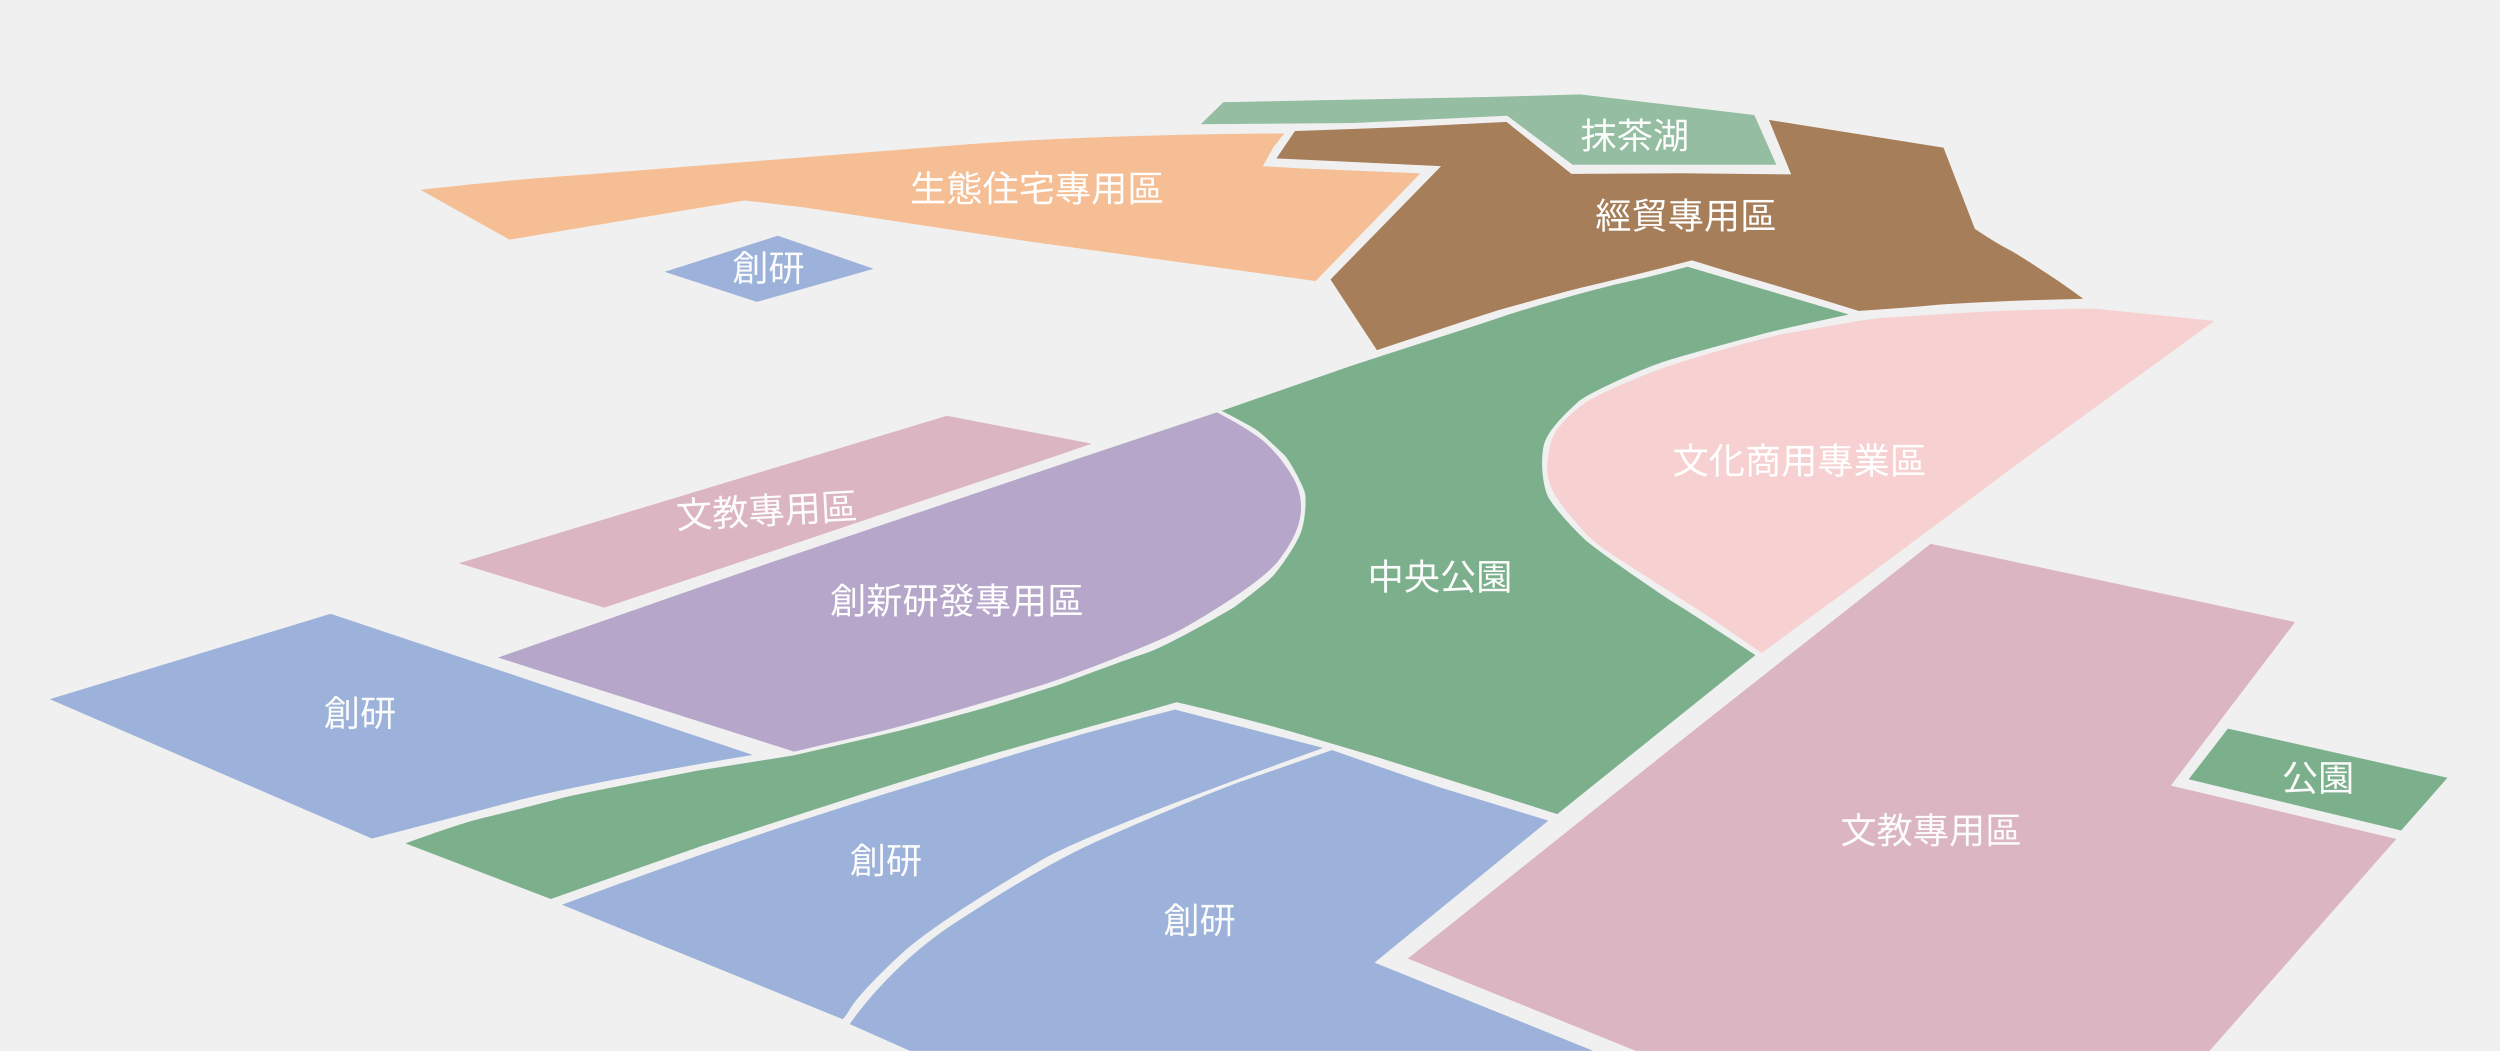
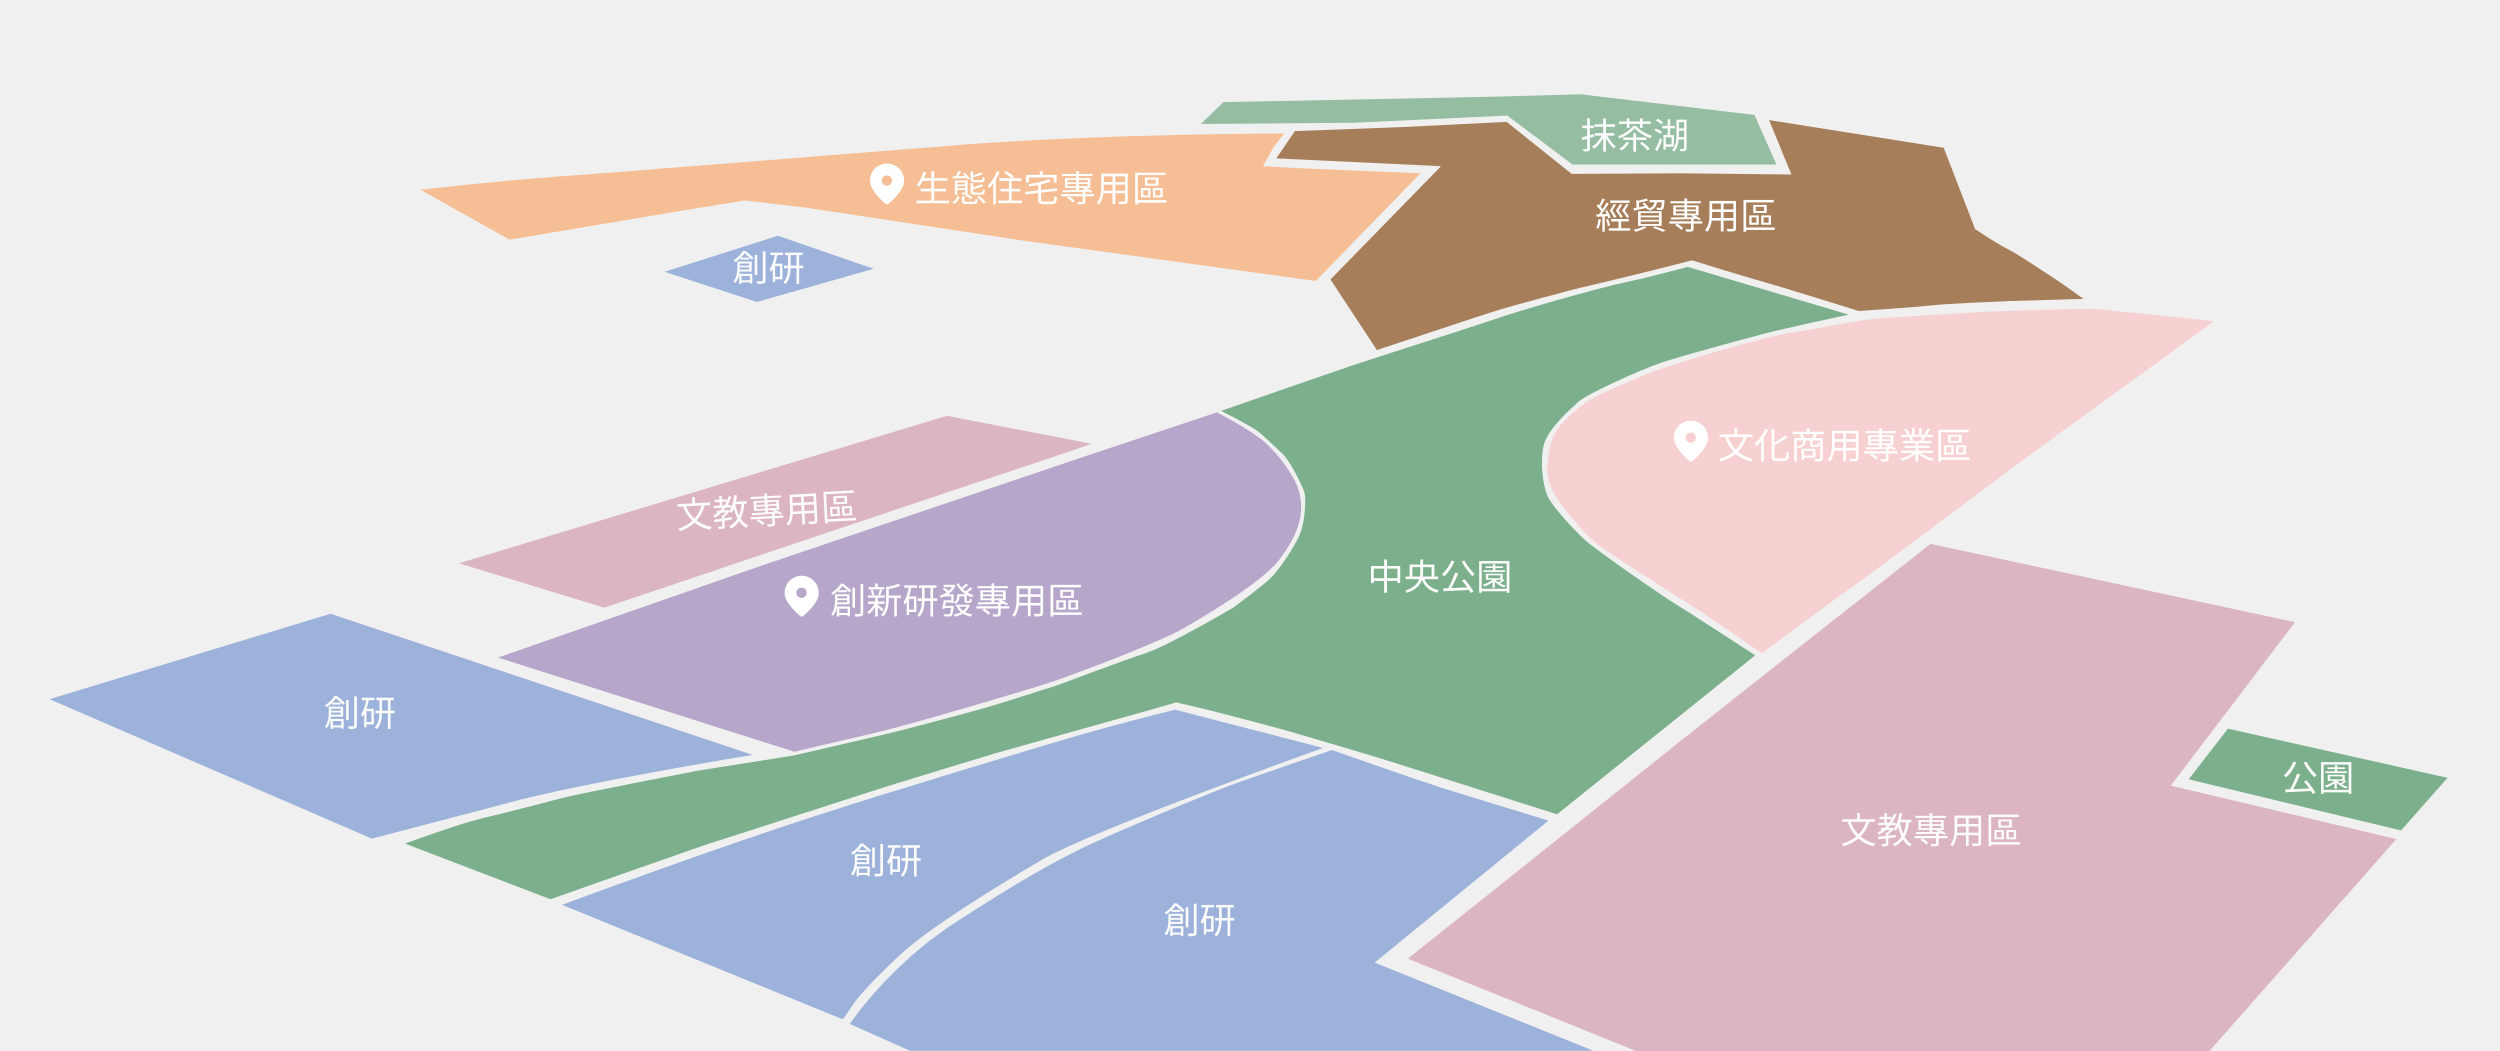
- <svg xmlns="http://www.w3.org/2000/svg" id="_拆圖" data-name="拆圖" viewBox="0 0 1657.5 696.75">
+ <svg xmlns="http://www.w3.org/2000/svg" id="_拆圖" version="1.1" viewBox="0 0 1657.5 696.8">
  <defs>
    <style>
-       .cls-1 {
+       .st0 {
        fill: #f9c9c9;
      }

-       .cls-1, .cls-2, .cls-3, .cls-4, .cls-5, .cls-6 {
+       .st0, .st1, .st2, .st3, .st4, .st5, .st6 {
+         isolation: isolate;
+       }
+ 
+       .st0, .st2, .st3, .st5, .st6, .st7 {
        opacity: .8;
      }

-       .cls-2 {
-         fill: #f7b27d;
+       .st8 {
+         fill-rule: evenodd;
      }

-       .cls-7 {
+       .st8, .st1 {
        fill: #fff;
+       }
+ 
+       .st1 {
        font-family: SourceHanSansTW-Normal-B5pc-H, 'Source Han Sans TW';
        font-size: 24px;
      }

-       .cls-3 {
+       .st2 {
+         fill: #f7b27d;
+       }
+ 
+       .st3 {
+         fill: #a894c1;
+       }
+ 
+       .st5 {
        fill: #5fa075;
      }

-       .cls-8 {
+       .st6 {
+         fill: #946133;
+       }
+ 
+       .st9 {
        fill: #5fa074;
      }

-       .cls-4 {
-         fill: #a894c1;
-       }
- 
-       .cls-6 {
-         fill: #946133;
-       }
- 
-       .cls-9 {
+       .st10 {
        fill: #87a3d4;
      }

-       .cls-10 {
+       .st11 {
        fill: #d7a6b6;
      }
    </style>
  </defs>
-   <g id="_創研" data-name="創研" class="cls-5">
-     <path class="cls-9" d="M32.98,463.54l186.13-56.6,279.92,93.57s-115.77,18.92-163.56,32.19c-9.48,2.63-88.95,23.26-88.95,23.26l-213.55-92.41Z" />
-     <polygon class="cls-9" points="440.59 180.22 515.67 156.27 579.2 178.22 501.81 200.16 440.59 180.22" />
-     <path class="cls-9" d="M779.04,470.47l98.19,25.41s-152.48,54.29-185.98,73.93c-33.5,19.64-76.24,46.21-94.72,63.53s-28.88,28.88-32.34,34.65c-3.47,5.78-5.47,7.78-5.47,7.78l-186.13-75.93s104.24-38.84,178.89-62.38c24.26-8.09,142.08-43.9,166.34-50.83s61.22-16.17,61.22-16.17Z" />
-     <path class="cls-9" d="M883.15,497.32s53.28,18.76,71.91,24.82l71.47,21.96-115.23,94.13,145.11,58.51h-453.1l-39.95-17.76s25.33-38.18,69.41-66.88c42.89-27.92,66.28-40.72,84.9-49.82s85.34-37.25,105.26-44.18,60.21-20.79,60.21-20.79Z" />
-     <g id="_文字" data-name="文字">
-       <text class="cls-7" transform="translate(771.3 618.79)">
-         <tspan x="0" y="0">創研</tspan>
+   <g id="_創研" class="st7">
+     <path class="st10" d="M33,463.5l186.1-56.6,279.9,93.6s-115.8,18.9-163.6,32.2c-9.5,2.6-88.9,23.3-88.9,23.3l-213.6-92.4h0Z" />
+     <polygon class="st10" points="440.6 180.2 515.7 156.3 579.2 178.2 501.8 200.2 440.6 180.2" />
+     <path class="st10" d="M779,470.5l98.2,25.4s-152.5,54.3-186,73.9-76.2,46.2-94.7,63.5-28.9,28.9-32.3,34.7c-3.5,5.8-5.5,7.8-5.5,7.8l-186.1-75.9s104.2-38.8,178.9-62.4c24.3-8.1,142.1-43.9,166.3-50.8s61.2-16.2,61.2-16.2h0Z" />
+     <path class="st10" d="M883.2,497.3s53.3,18.8,71.9,24.8l71.5,22-115.2,94.1,145.1,58.5h-453.1l-40-17.8s25.3-38.2,69.4-66.9c42.9-27.9,66.3-40.7,84.9-49.8s85.3-37.2,105.3-44.2,60.2-20.8,60.2-20.8h0Z" />
+     <g id="_文字">
+       <g class="st4">
+         <text class="st1" transform="translate(771.3 618.8)">
+           <tspan x="0" y="0">創研</tspan>
+         </text>
+       </g>
+       <g class="st4">
+         <text class="st1" transform="translate(563.4 579.2)">
+           <tspan x="0" y="0">創研</tspan>
+         </text>
+       </g>
+       <g class="st4">
+         <text class="st1" transform="translate(214.6 481.4)">
+           <tspan x="0" y="0">創研</tspan>
+         </text>
+       </g>
+       <g class="st4">
+         <text class="st1" transform="translate(485.5 186.3)">
+           <tspan x="0" y="0">創研</tspan>
+         </text>
+       </g>
+     </g>
+   </g>
+   <g id="_文教專用區" class="st7">
+     <path class="st11" d="M304.1,373.4l96.5,29.5s176.3-59.4,189.3-63.7,93.1-31.2,103.5-34.6,30.3-10.4,30.3-10.4l-96-18.5-323.6,97.8h0Z" />
+     <path class="st11" d="M1279.9,360.6l241.7,51.9-82.4,108.4,149.6,35.4-123.9,140.5h-380.3l-151.2-61.2s162.4-129.5,178-142.1,168.5-132.9,168.5-132.9h0Z" />
+     <g id="_文字-2">
+       <g class="st4">
+         <text class="st1" transform="translate(1220.2 559.2)">
+           <tspan x="0" y="0">文教專用區</tspan>
+         </text>
+       </g>
+       <g class="st4">
+         <text class="st1" transform="translate(448.8 350.4) rotate(-3)">
+           <tspan x="0" y="0">文教專用區</tspan>
+         </text>
+       </g>
+     </g>
+   </g>
+   <g id="_創新研發專用區">
+     <path id="_路徑_" class="st3" d="M330.1,436l175.4-61.2,210.4-71.1,90.9-30.3s17.9,9.1,28.7,17.3,22.8,24.7,25.6,34.6c3.9,13.9.9,27.7-13.4,46.4-12.1,15.7-58.2,42.3-65.8,46.4-18.7,9.8-74.1,30.9-91,36.1s-87,26.2-111.7,31.9-52.6,12.3-52.6,12.3l-196.4-62.4h0Z" />
+     <g id="_文字-3" class="st4">
+       <text class="st1" transform="translate(550.3 406.9)">
+         <tspan x="0" y="0">創新研發專用區</tspan>
      </text>
-       <text class="cls-7" transform="translate(563.36 579.15)">
-         <tspan x="0" y="0">創研</tspan>
+     </g>
+     <path id="map_x5F_icon" class="st8" d="M530.7,408.6h0s0,0,0,0h0s0,0,0,0c0,0-.2-.2-.3-.3-.3-.2-.7-.6-1.2-1-1-.9-2.3-2.1-3.6-3.6-1.3-1.5-2.6-3.2-3.7-5-1-1.8-1.7-3.8-1.7-5.7,0-3,1.2-5.9,3.3-8,2.1-2.1,5-3.3,8-3.3s5.9,1.2,8,3.3c2.1,2.1,3.3,5,3.3,8s-.7,3.9-1.7,5.7c-1,1.8-2.3,3.5-3.7,5-1.3,1.5-2.6,2.7-3.6,3.6-.5.4-.9.8-1.2,1-.1.1-.3.2-.3.3,0,0,0,0,0,0h0s0,0,0,0h0s0,0-.7-.9l.7.9c-.4.3-1,.3-1.4,0ZM531.4,407.7l-.7.9s0,0,.7-.9ZM534.8,393c0,1.9-1.5,3.4-3.4,3.4s-3.4-1.5-3.4-3.4,1.5-3.4,3.4-3.4,3.4,1.5,3.4,3.4Z" />
+   </g>
+   <g id="_公園" class="st7">
+     <polygon class="st9" points="1622.7 515.7 1591.9 550.6 1451.1 516.7 1477.1 483.1 1622.7 515.7" />
+     <path class="st9" d="M1118.8,176.9l106.9,31.7s-42.5,9-56.7,12.8-52.9,14.2-67.1,18.9-49.6,20.8-55.3,26-20.8,18.4-23.2,29.3-.5,25.5,2.3,32.6,18,23.2,25.1,29.8,51.5,37.3,59.5,42.1,53.4,34.4,53.4,34.4l-131.4,105.4s-110.1-35-121-38.3-46.3-13.7-55.8-16.5-48.2-12.9-54.8-14.5-20.8-4.9-20.8-4.9c0,0-34.5,9.9-43.5,12.3s-76.7,21.5-76.7,21.5c0,0-72.7,22-81.2,24.9s-98.8,31.8-112.2,36.2c-7.2,2.4-101.4,35.6-101.4,35.6l-96.4-36.9s36-13.2,50.1-16.5,45.4-11.4,55.3-14,88.4-17.8,88.4-17.8l63.3-10s66.2-15.1,76.5-18c0,0,41.2-10.6,61.1-16.7l38.2-12.1s41.8-15.8,58.5-21.3c15-4.9,57.8-30.1,57.8-30.1,0,0,21.2-15.6,26-20.8s15.7-20.8,18.7-29.3,3.5-22.2,2.5-26-9.5-20.8-13.8-25c0,0-13.1-12.8-17.6-16.1s-23.9-13.2-23.9-13.2c0,0,75.1-26.1,86-29.8s88.4-28.4,98.8-32.1,61.8-18.9,86.5-24.1c13.5-2.8,37.7-9.4,37.7-9.4h0Z" />
+     <path id="_路徑_-2" class="st5" d="M796.1,82.3l15-14.6s135.3-2.7,161.3-3.2,75.4-2,75.4-2l115.4,13.7,14.6,32.9h-135.2l-43.3-32.5-102.2,4.8-101,.8h0Z" />
+     <g>
+       <g id="_文字-4" class="st4">
+         <text class="st1" transform="translate(906.7 391.1)">
+           <tspan x="0" y="0">中央公園</tspan>
+         </text>
+       </g>
+       <g id="_文字-5" class="st4">
+         <text class="st1" transform="translate(1047.9 98.6)">
+           <tspan x="0" y="0">抹茶湖</tspan>
+         </text>
+       </g>
+       <g id="_文字-6" class="st4">
+         <text class="st1" transform="translate(1512.9 524.4)">
+           <tspan x="0" y="0">公園</tspan>
+         </text>
+       </g>
+     </g>
+   </g>
+   <g id="_文化商用專業區">
+     <path id="_路徑_-3" class="st0" d="M1468.2,212.8s-123.9,89.8-131.4,95.5-104.9,78.4-113.9,84.6-54.8,40.2-54.8,40.2c0,0-30.2-20.8-37.3-25.5s-41.6-26.5-51.5-33.1-18.4-11.3-26.5-19.4-17-19.5-20.3-24.4-7.1-13.4-6.6-21.4,1.9-18,6.6-24.6,13.7-14.6,21.3-19.4,37.8-17.5,50.1-21.7,65.2-20.3,84.6-23.2c13.3-1.9,45.3-8.5,58.1-9.4s58.6-3.8,67.6-4.2,55.3-2.1,75.1-2l79,8.1h0Z" />
+     <g id="_文字-7" class="st4">
+       <text class="st1" transform="translate(1138.9 304.1)">
+         <tspan x="0" y="0">文化商用專業區</tspan>
      </text>
-       <text class="cls-7" transform="translate(214.65 481.44)">
-         <tspan x="0" y="0">創研</tspan>
-       </text>
-       <text class="cls-7" transform="translate(485.46 186.3)">
-         <tspan x="0" y="0">創研</tspan>
+     </g>
+     <path id="map_x5F_icon1" data-name="map_x5F_icon" class="st8" d="M1120.3,305.8h0s0,0,0,0h0s0,0,0,0c0,0-.2-.2-.3-.3-.3-.2-.7-.6-1.2-1-1-.9-2.3-2.1-3.6-3.6-1.3-1.5-2.6-3.2-3.7-5-1-1.8-1.7-3.8-1.7-5.7,0-3,1.2-5.9,3.3-8,2.1-2.1,5-3.3,8-3.3s5.9,1.2,8,3.3c2.1,2.1,3.3,5,3.3,8s-.7,3.9-1.7,5.7c-1,1.8-2.3,3.5-3.7,5-1.3,1.5-2.6,2.7-3.6,3.6-.5.4-.9.8-1.2,1-.1.1-.3.2-.3.3,0,0,0,0,0,0h0s0,0,0,0h0s0,0-.7-.9l.7.9c-.4.3-1,.3-1.4,0ZM1121,304.9l-.7.9s0,0,.7-.9ZM1124.4,290.2c0,1.9-1.5,3.4-3.4,3.4s-3.4-1.5-3.4-3.4,1.5-3.4,3.4-3.4,3.4,1.5,3.4,3.4Z" />
+   </g>
+   <g id="_經貿專用區">
+     <path id="_路徑_-4" class="st6" d="M858.5,86.9l-12.3,18.1,109.2,5.2-73.3,75.1,30.8,46.8s72.3-24.1,80.3-26.5,49.2-13.7,55.8-15.1,41.1-9.9,46.8-11.3,26-6.6,26-6.6c0,0,35,10.9,45.4,13.7s65.2,19.9,65.2,19.9c0,0,41.1-2.8,49.2-3.8s40.2-2.4,51-2.8,48.7-1.4,48.7-1.4c0,0-12.8-9.4-20.8-14.6s-22.7-15.1-30.2-18.9-20.8-12.8-20.8-12.8l-20.8-53.9-115.8-18.4,14.8,36.1-73.4-.8-72.3.4-43.1-34.5-70.4,3.5-69.9,2.6h0Z" />
+     <g id="_文字-8" class="st4">
+       <text class="st1" transform="translate(1057.7 151.7)">
+         <tspan x="0" y="0">經貿專用區</tspan>
      </text>
    </g>
  </g>
-   <g id="_文教專用區" data-name="文教專用區" class="cls-5">
-     <path class="cls-10" d="M304.13,373.43l96.46,29.46s176.3-59.35,189.3-63.68,93.13-31.19,103.53-34.65,30.32-10.4,30.32-10.4l-96.03-18.49-323.58,97.76Z" />
-     <path class="cls-10" d="M1279.94,360.57l241.71,51.85-82.44,108.43,149.58,35.39-123.89,140.51h-380.33l-151.18-61.24s162.44-129.52,178.04-142.08,168.51-132.85,168.51-132.85Z" />
-     <g id="_文字-2" data-name="文字">
-       <text class="cls-7" transform="translate(1220.19 559.23)">
-         <tspan x="0" y="0">文教專用區</tspan>
-       </text>
-       <text class="cls-7" transform="translate(448.76 350.37) rotate(-3)">
-         <tspan x="0" y="0">文教專用區</tspan>
+   <g id="_生態住宅專用區">
+     <path id="_路徑_-5" class="st2" d="M278.7,125.8l59.1,33.1,115.3-19.4,40.6-6.6,40.2,4.7,147,22.3,191.4,26.4,69.5-71.4-79.1-3.3-25.4-1.4,7.1-12.7,7.1-9s-112,0-208.9,7.1c-15.1,1.1-255.1,20.4-275.6,21.7-28.7,1.8-88.3,8.5-88.3,8.5h0Z" />
+     <g id="_文字-9" class="st4">
+       <text class="st1" transform="translate(606.4 133.6)">
+         <tspan x="0" y="0">生態住宅專用區</tspan>
      </text>
    </g>
-   </g>
-   <g id="_創新研發專用區" data-name="創新研發專用區">
-     <path id="_路徑_" data-name="&amp;lt;路徑&amp;gt;" class="cls-4" d="M330.12,435.95l175.37-61.16,210.42-71.12,90.87-30.29s17.89,9.1,28.72,17.33,22.78,24.74,25.56,34.65c3.9,13.93.87,27.72-13.43,46.35-12.08,15.74-58.17,42.32-65.84,46.35-18.7,9.82-74.14,30.92-91.03,36.12s-86.98,26.23-111.67,31.86-52.6,12.29-52.6,12.29l-196.36-62.38Z" />
-     <text id="_文字-3" data-name="文字" class="cls-7" transform="translate(550.3 406.93)">
-       <tspan x="0" y="0">創新研發專用區</tspan>
-     </text>
-   </g>
-   <g id="_公園" data-name="公園" class="cls-5">
-     <polygon class="cls-8" points="1622.66 515.67 1591.95 550.64 1451.07 516.67 1477.11 483.07 1622.66 515.67" />
-     <path class="cls-8" d="M1118.81,176.85l106.91,31.66s-42.53,8.98-56.71,12.76-52.93,14.18-67.1,18.9-49.62,20.79-55.29,25.99-20.79,18.43-23.16,29.3-.55,25.52,2.32,32.61,18,23.16,25.09,29.77,51.51,37.33,59.54,42.06,53.4,34.44,53.4,34.44l-131.37,105.43s-110.11-34.97-120.97-38.28-46.31-13.7-55.76-16.54-48.2-12.92-54.82-14.49-20.79-4.88-20.79-4.88c0,0-34.5,9.92-43.48,12.29s-76.66,21.45-76.66,21.45c0,0-72.66,22.02-81.17,24.86s-98.76,31.77-112.22,36.23c-7.21,2.39-101.43,35.63-101.43,35.63l-96.4-36.89s35.97-13.23,50.15-16.54,45.37-11.36,55.29-13.95,88.42-17.77,88.42-17.77l63.27-10.01s66.16-15.14,76.55-17.98c0,0,41.22-10.59,61.07-16.68l38.17-12.09s41.76-15.77,58.48-21.26c15-4.93,57.81-30.1,57.81-30.1,0,0,21.22-15.63,25.95-20.83s15.72-20.79,18.73-29.3,3.48-22.21,2.54-25.99-9.51-20.79-13.76-25.05c0,0-13.13-12.76-17.64-16.07s-23.86-13.18-23.86-13.18c0,0,75.11-26.05,85.98-29.83s88.37-28.35,98.76-32.13,61.79-18.9,86.48-24.1c13.47-2.83,37.69-9.45,37.69-9.45Z" />
-     <path id="_路徑_-2" data-name="&amp;lt;路徑&amp;gt;" class="cls-3" d="M796.08,82.34l15.03-14.59s135.28-2.73,161.28-3.17,75.37-2,75.37-2l115.36,13.7,14.59,32.92h-135.15l-43.32-32.49-102.21,4.83-100.95.8Z" />
-     <g>
-       <text id="_文字-4" data-name="文字" class="cls-7" transform="translate(906.71 391.08)">
-         <tspan x="0" y="0">中央公園</tspan>
-       </text>
-       <text id="_文字-5" data-name="文字" class="cls-7" transform="translate(1047.87 98.62)">
-         <tspan x="0" y="0">抹茶湖</tspan>
-       </text>
-       <text id="_文字-6" data-name="文字" class="cls-7" transform="translate(1512.87 524.44)">
-         <tspan x="0" y="0">公園</tspan>
-       </text>
-     </g>
-   </g>
-   <g id="_文化商用專業區" data-name="文化商用專業區">
-     <path id="_路徑_-3" data-name="&amp;lt;路徑&amp;gt;" class="cls-1" d="M1468.19,212.77s-123.86,89.79-131.43,95.46-104.91,78.44-113.89,84.59-54.82,40.17-54.82,40.17c0,0-30.24-20.79-37.33-25.52s-41.58-26.46-51.51-33.08-18.43-11.34-26.46-19.37-17.01-19.49-20.32-24.39-7.09-13.41-6.62-21.44,1.89-17.96,6.62-24.57,13.7-14.65,21.27-19.37,37.8-17.48,50.09-21.74,65.21-20.32,84.59-23.16c13.3-1.95,45.33-8.51,58.1-9.45s58.62-3.78,67.6-4.25,55.31-2.12,75.14-2l78.97,8.14Z" />
-     <text id="_文字-7" data-name="文字" class="cls-7" transform="translate(1108.91 314.13)">
-       <tspan x="0" y="0">文化商用專業區</tspan>
-     </text>
-   </g>
-   <g id="_經貿專用區" data-name="經貿專用區">
-     <path id="_路徑_-4" data-name="&amp;lt;路徑&amp;gt;" class="cls-6" d="M858.54,86.89l-12.29,18.13,109.16,5.17-73.3,75.11,30.77,46.84s72.3-24.1,80.33-26.46,49.15-13.7,55.76-15.12,41.11-9.92,46.78-11.34,25.99-6.62,25.99-6.62c0,0,34.97,10.87,45.37,13.7s65.21,19.85,65.21,19.85c0,0,41.11-2.84,49.15-3.78s40.17-2.36,51.04-2.84,48.67-1.42,48.67-1.42c0,0-12.76-9.45-20.79-14.65s-22.68-15.12-30.24-18.9-20.79-12.76-20.79-12.76l-20.79-53.87-115.78-18.43,14.76,36.13-73.38-.75-72.3.42-43.09-34.5-70.37,3.53-69.87,2.55Z" />
-     <text id="_文字-8" data-name="文字" class="cls-7" transform="translate(1057.71 151.7)">
-       <tspan x="0" y="0">經貿專用區</tspan>
-     </text>
-   </g>
-   <g id="_生態住宅專用區" data-name="生態住宅專用區">
-     <path id="_路徑_-5" data-name="&amp;lt;路徑&amp;gt;" class="cls-2" d="M278.71,125.81l59.07,33.08,115.3-19.37,40.64-6.62,40.17,4.73,146.97,22.27,191.39,26.41,69.47-71.36-79.09-3.31-25.4-1.44,7.14-12.74,7.09-8.98s-112,0-208.87,7.09c-15.11,1.11-255.14,20.44-275.61,21.74-28.66,1.81-88.26,8.51-88.26,8.51Z" />
-     <text id="_文字-9" data-name="文字" class="cls-7" transform="translate(603.42 133.64)">
-       <tspan x="0" y="0">生態住宅專用區</tspan>
-     </text>
+     <path class="st8" d="M587.3,135.3h0s0,0,0,0h0s0,0,0,0c0,0-.2-.2-.3-.3-.3-.2-.7-.6-1.2-1-1-.9-2.3-2.1-3.6-3.6-1.3-1.5-2.6-3.2-3.7-5-1-1.8-1.7-3.8-1.7-5.7,0-3,1.2-5.9,3.3-8,2.1-2.1,5-3.3,8-3.3s5.9,1.2,8,3.3c2.1,2.1,3.3,5,3.3,8s-.7,3.9-1.7,5.7c-1,1.8-2.3,3.5-3.7,5-1.3,1.5-2.6,2.7-3.6,3.6-.5.4-.9.8-1.2,1-.1.1-.3.2-.3.3,0,0,0,0,0,0h0s0,0,0,0h0s0,0-.7-.9l.7.9c-.4.3-1,.3-1.4,0ZM588,134.4l-.7.9s0,0,.7-.9ZM591.4,119.7c0,1.9-1.5,3.4-3.4,3.4s-3.4-1.5-3.4-3.4,1.5-3.4,3.4-3.4,3.4,1.5,3.4,3.4Z" />
  </g>
</svg>
